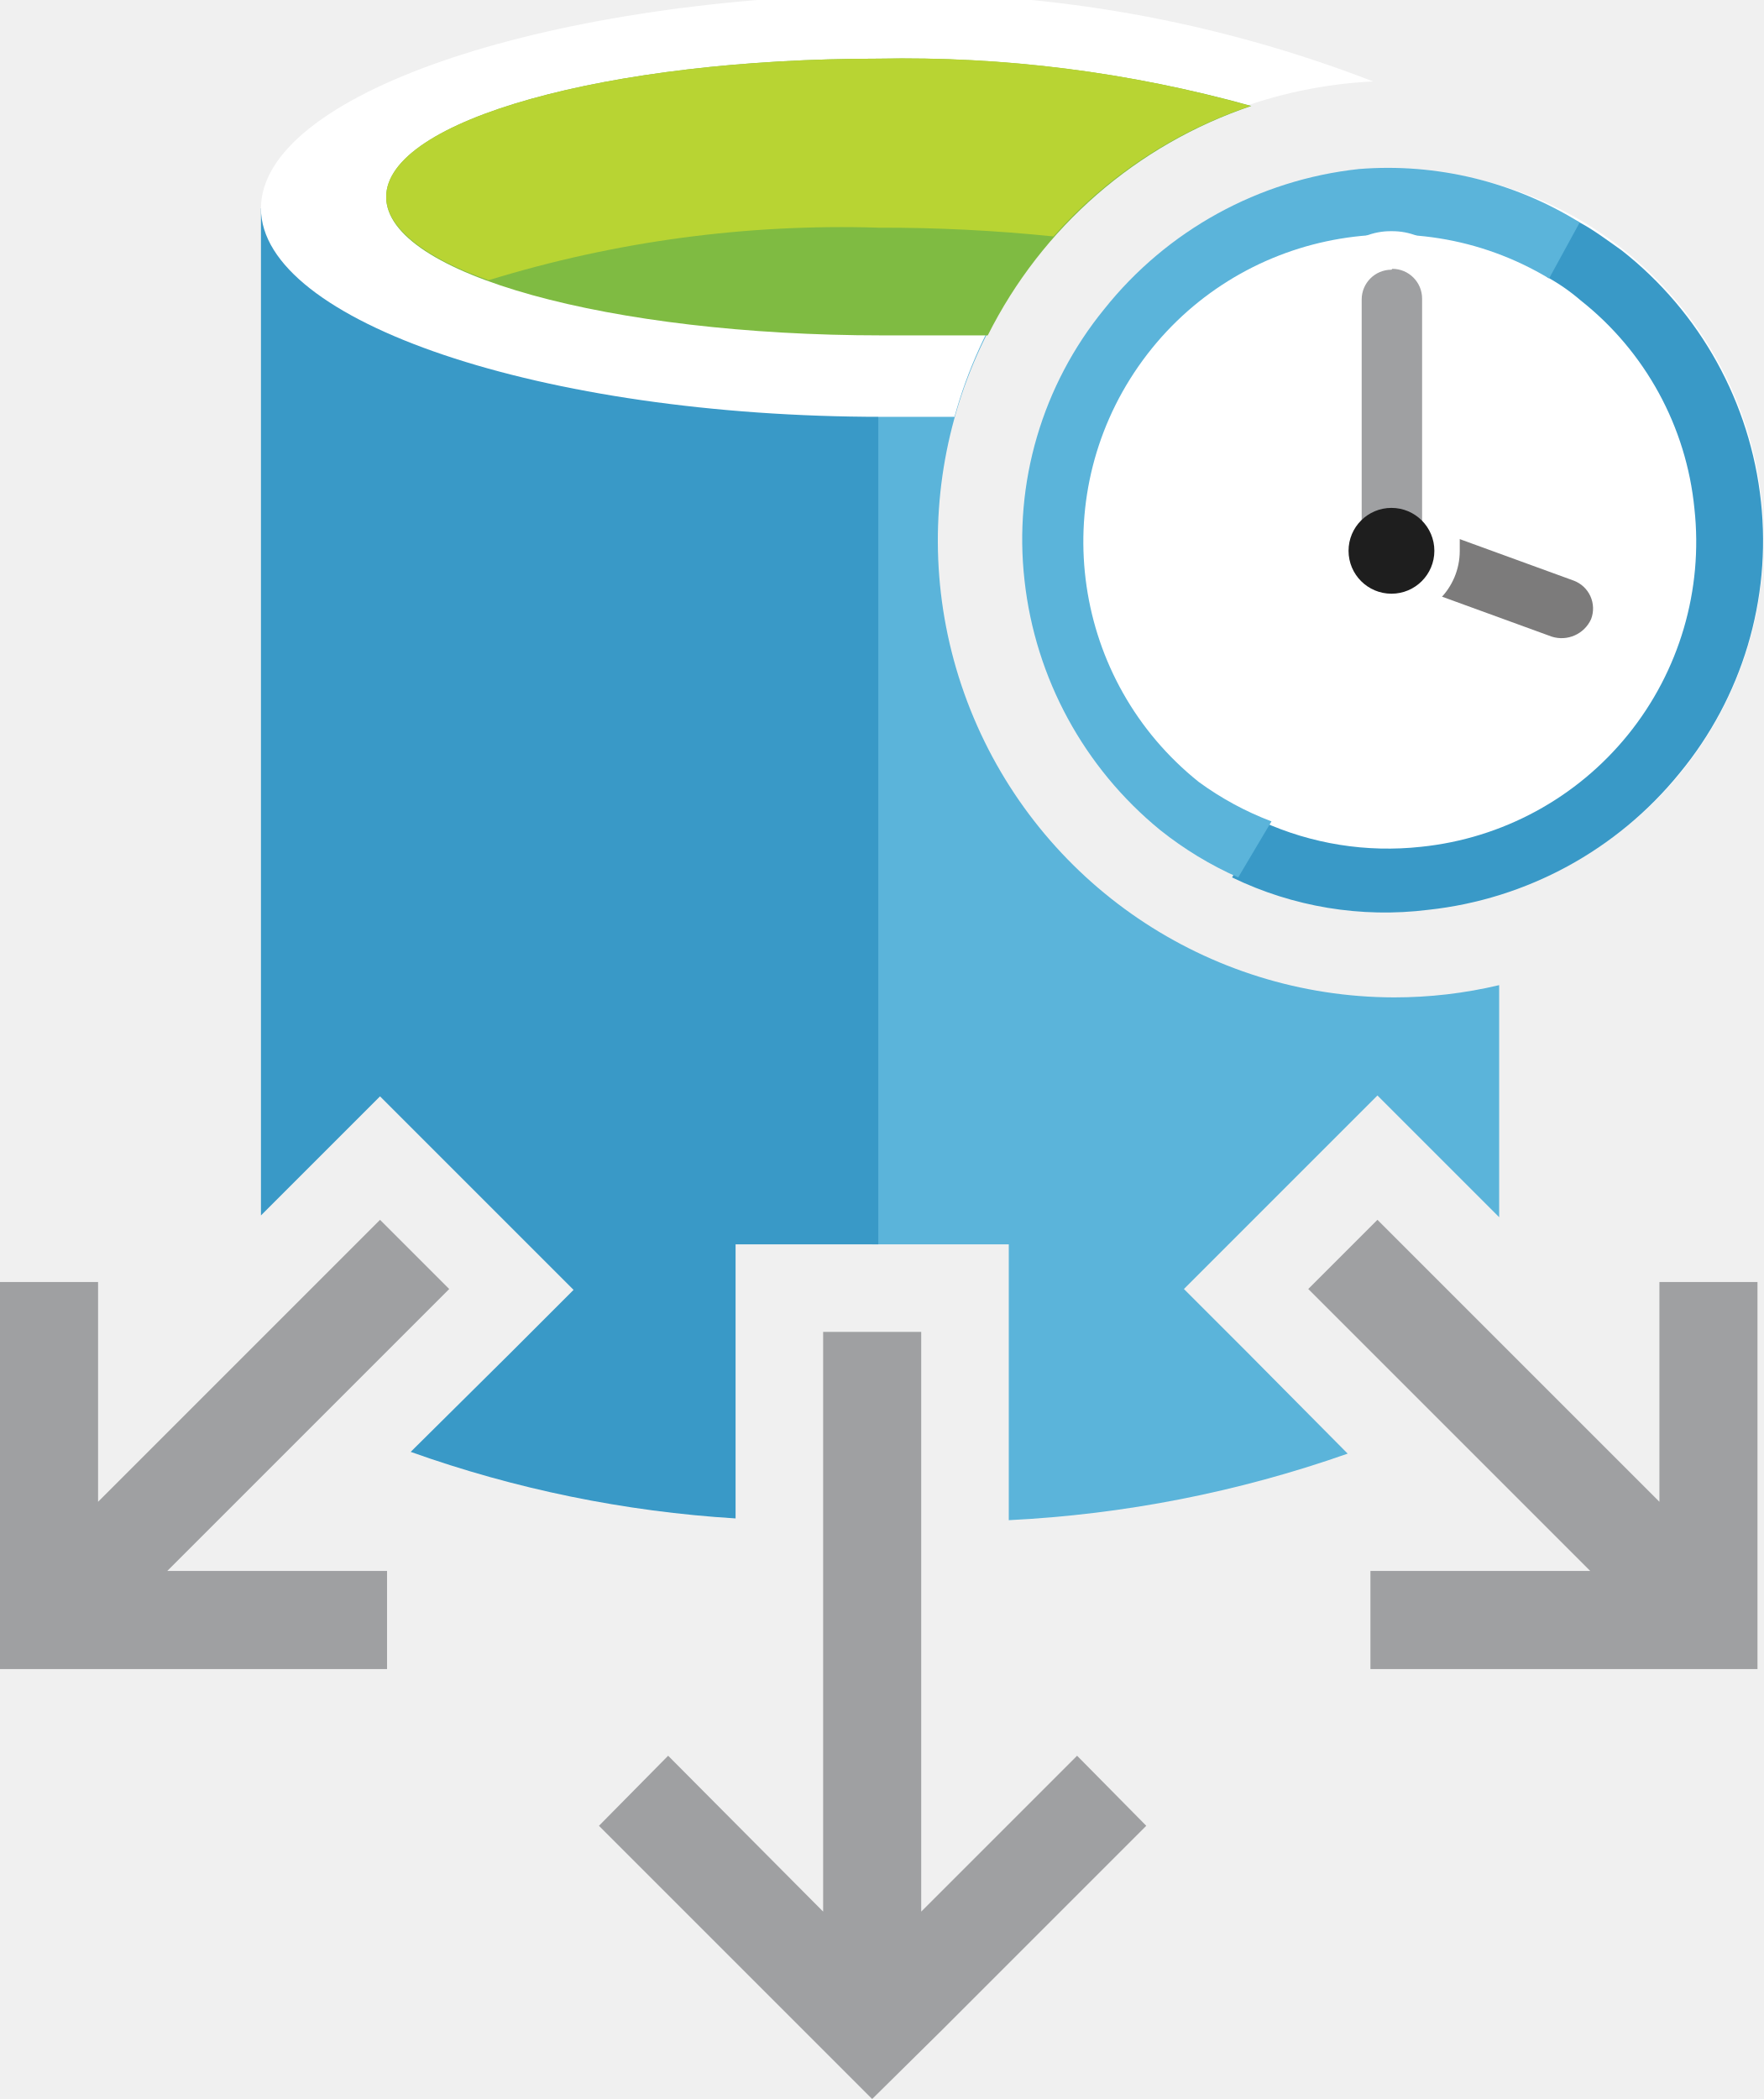
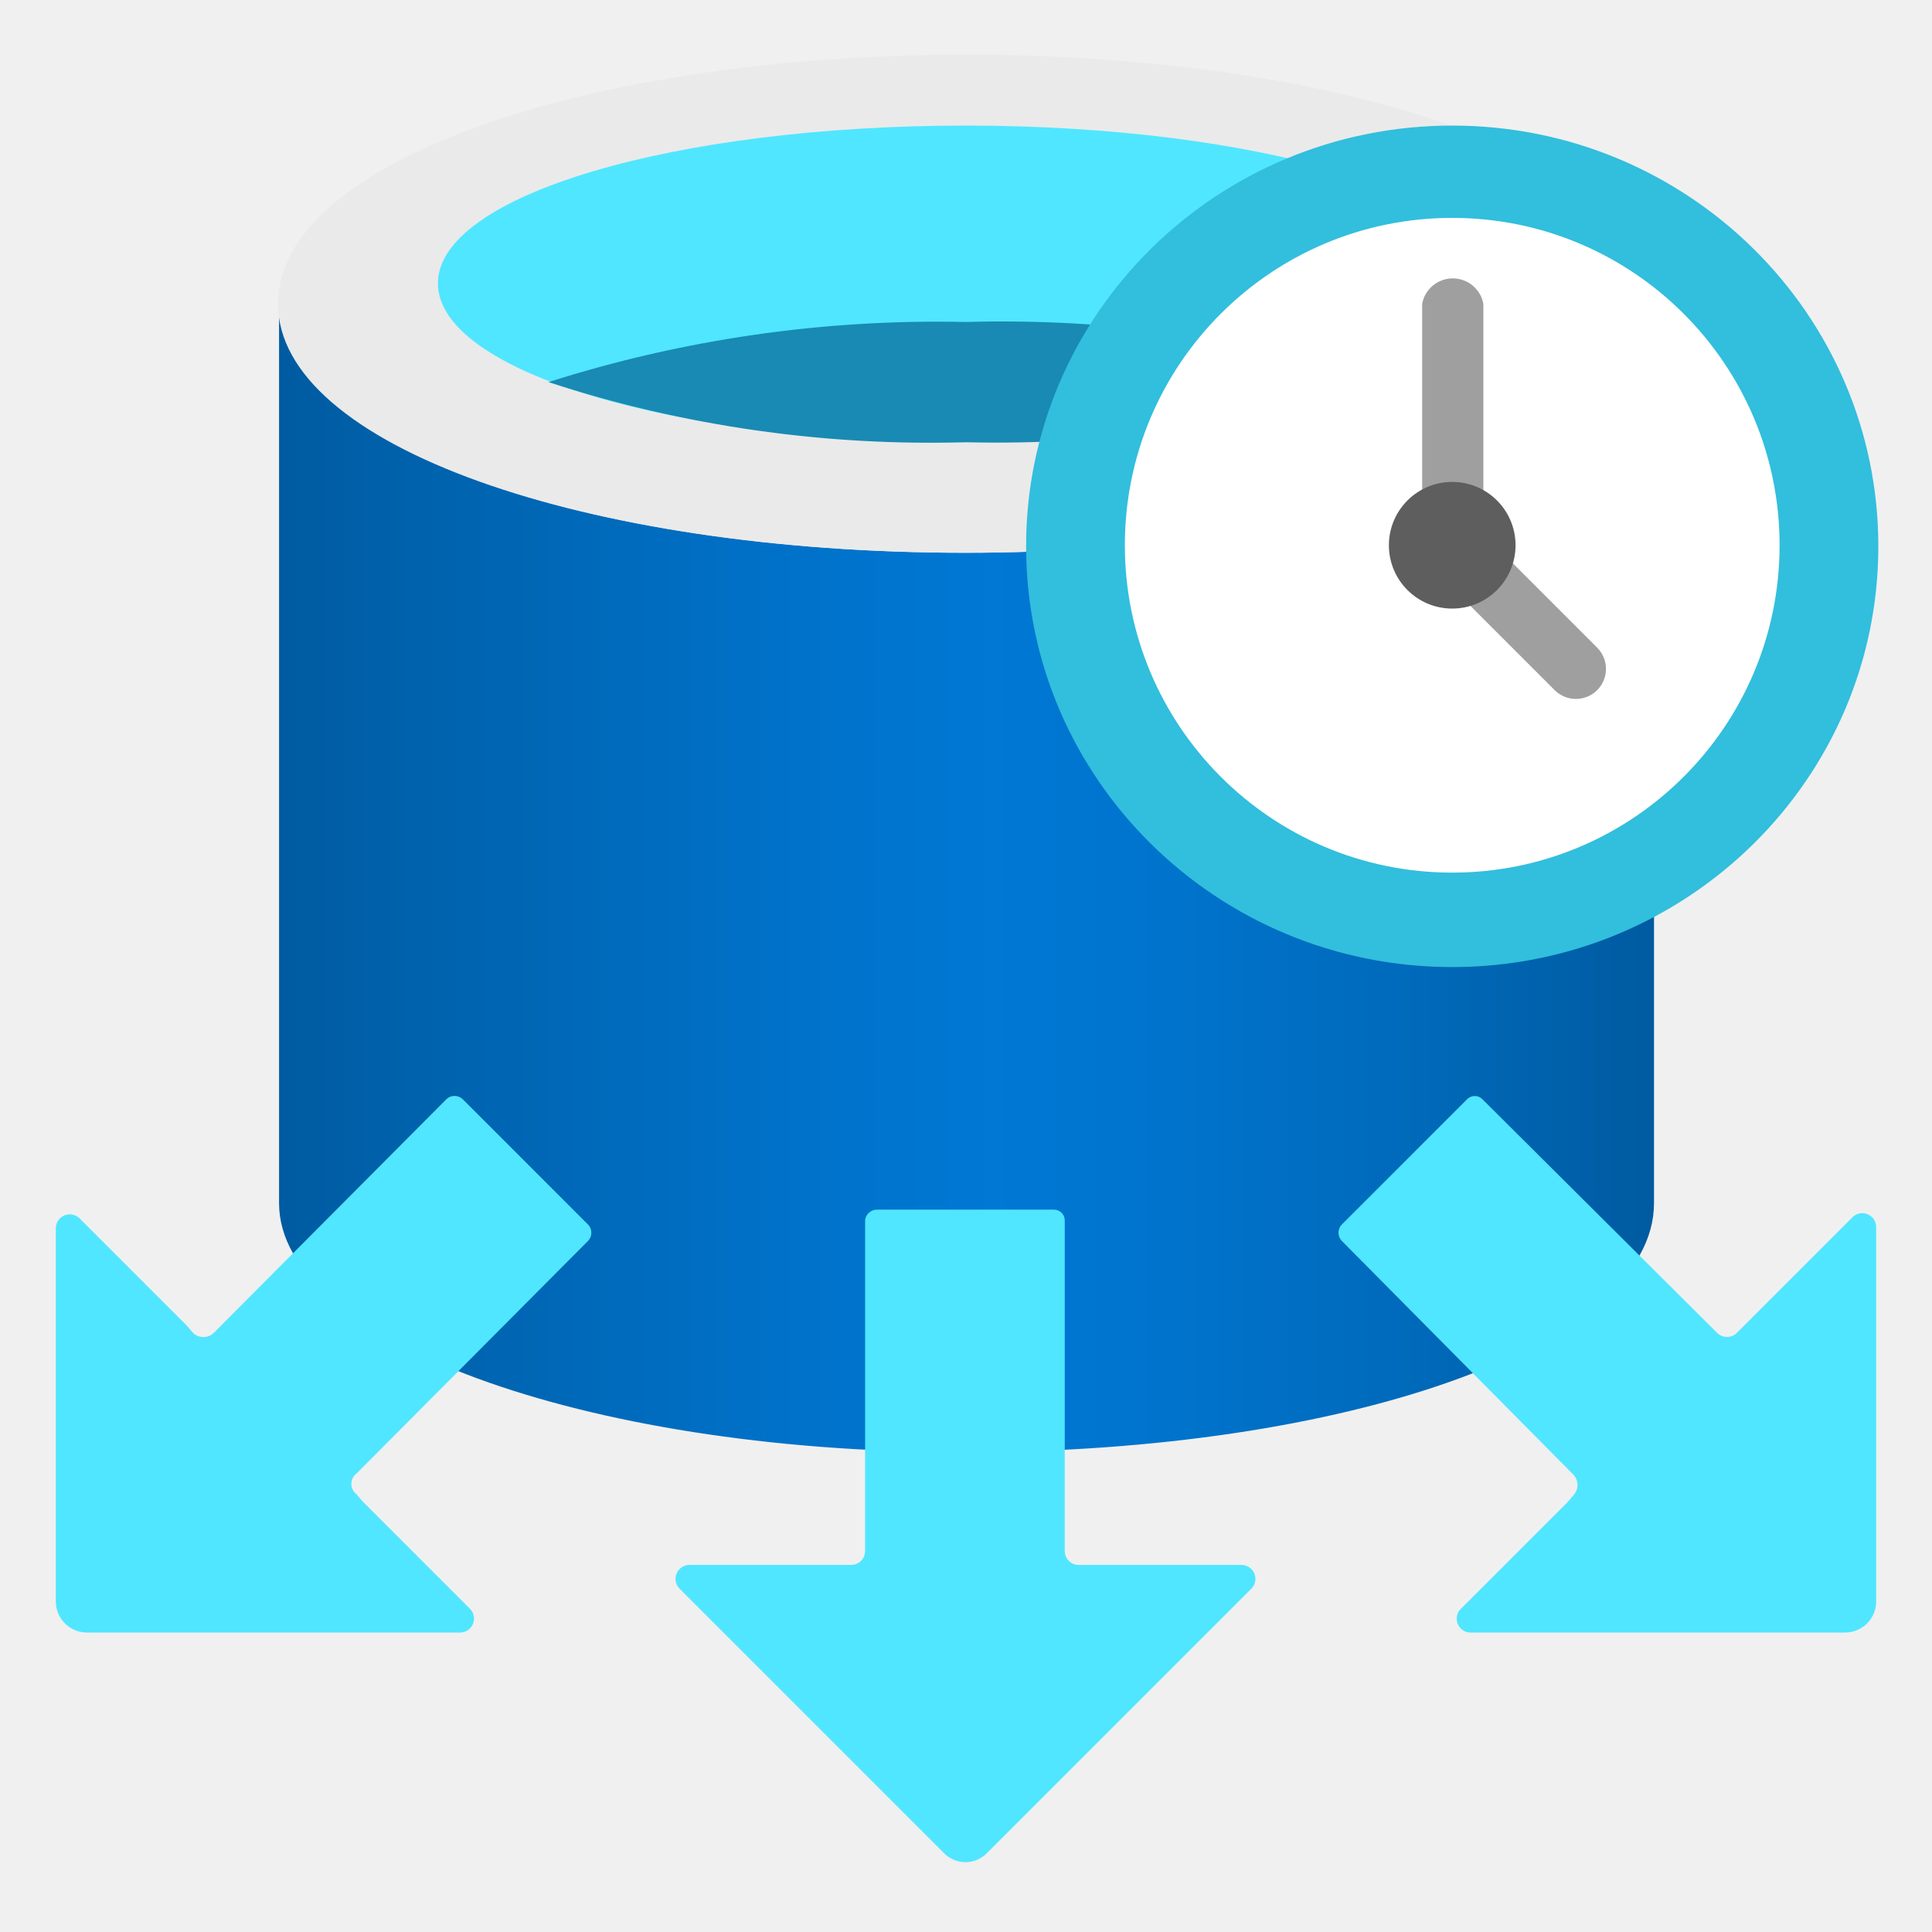
- <svg viewBox="0 0 20.14 23.97" class="" role="presentation" focusable="false" id="FxSymbol0-099" data-type="1">
+ <svg viewBox="0 0 18 18" class="" role="presentation" focusable="false" id="FxSymbol0-081" data-type="1">
  <g>
-     <path d="M15.92 11.39a5.22 5.22 0 0 1-3.59-9H9.96v11.82h1.56v3.15a13.69 13.69 0 0 0 3.87-.76l-1.16-1.17-.71-.71.71-.71.79-.79.71-.71.71.71.68.68v-2.65a5.19 5.19 0 0 1-1.2.14z" fill="#5bb4da" />
-     <path d="M4.69 16.58a13.5 13.5 0 0 0 3.71.76v-3.13h1.63V2.38H2.98v11.5l.65-.65.71-.71.71.71.79.79.71.71-.71.71z" fill="#3999c7" />
-     <path d="M15.68.93a14.86 14.86 0 0 0-5.64-1C6.15 0 2.98 1.09 2.98 2.38s3.21 2.38 7.09 2.38h.83A5.22 5.22 0 0 1 15.68.93z" class="msportalfx-svg-c01" fill="#ffffff" />
-     <path fill="#9fa0a2" d="M9.4 15.21v6.62l-1.77-1.78-.79.8 2.33 2.33.79.79.8-.79 2.33-2.33-.79-.8-1.78 1.78v-6.62H9.4zm-4.27-.49l-.79-.79-3.22 3.22v-2.51H0v4.42h4.42v-1.12H1.91l3.22-3.22z" />
-     <ellipse cx="15.92" cy="6.16" rx="4.22" ry="4.22" class="msportalfx-svg-c01" fill="#ffffff" />
-     <path d="M15.65 2.56a3.63 3.63 0 0 0-3.22 4 3.62 3.62 0 1 0 5.85-3.22 3.59 3.59 0 0 0-2.24-.79 2.25 2.25 0 0 1-.39 0" class="msportalfx-svg-c01" fill="#ffffff" />
-     <path d="M20.11 5.73a4.22 4.22 0 0 0-1.59-2.87c-.17-.12-.34-.25-.52-.34l-.34.64a2.23 2.23 0 0 1 .39.27 3.46 3.46 0 0 1 1.3 2.38 3.5 3.5 0 0 1-3.12 3.86 3.48 3.48 0 0 1-1.82-.29l-.34.64a4 4 0 0 0 2.24.37 4.29 4.29 0 0 0 2.87-1.56 4.17 4.17 0 0 0 .93-3.1" fill="#3999c7" />
-     <path d="M13.69 8.93a3.51 3.51 0 0 1 4-5.75l.35-.64a4.16 4.16 0 0 0-2.52-.61 4.31 4.31 0 0 0-2.91 1.6 4.16 4.16 0 0 0-.91 3.1 4.29 4.29 0 0 0 1.55 2.85 4.08 4.08 0 0 0 .89.54l.38-.64a3.52 3.52 0 0 1-.83-.45" fill="#5bb4da" />
-     <path d="M17.72 7.27l-1.62-.59a.344.344 0 1 1 .25-.64l1.62.59a.34.34 0 0 1 .2.44.37.37 0 0 1-.45.2z" fill="#7c7b7b" />
-     <path d="M15.9 6.85a.56.56 0 0 1-.56-.56V3.42a.565.565 0 0 1 1.13 0v2.87a.56.56 0 0 1-.57.56z" fill="#9fa0a2" />
-     <path d="M15.9 3.07a.34.34 0 0 1 .34.34v2.88a.345.345 0 0 1-.69 0V3.42a.34.34 0 0 1 .34-.34m0-.44a.77.77 0 0 0-.78.78v2.87a.78.78 0 0 0 1.56 0V3.42a.77.77 0 0 0-.78-.78z" class="msportalfx-svg-c01" fill="#ffffff" />
-     <circle cx="15.89" cy="6.29" r=".49" class="msportalfx-svg-c06" fill="#1e1e1e" />
-     <path fill="#9fa0a2" d="M20.07 19.06v-4.42h-1.12v2.51l-3.22-3.22-.79.79 3.22 3.22h-2.51v1.12h4.42z" />
-     <path d="M14.29 1.21a14.87 14.87 0 0 0-4.26-.54c-3.09 0-5.62.7-5.62 1.58s2.56 1.58 5.66 1.58h1.21a5.24 5.24 0 0 1 3.01-2.62z" fill="#7fbb42" />
-     <path d="M14.28 1.21a14.62 14.62 0 0 0-4.25-.54c-3.09 0-5.62.7-5.62 1.58 0 .35.45.7 1.17.95a13.69 13.69 0 0 1 4.45-.6 19.09 19.09 0 0 1 2 .1 5.23 5.23 0 0 1 2.25-1.49z" fill="#b8d433" />
+     <path d="M9 5.15c-3.54 0-6.4-1-6.4-2.32v8.38c0 1.27 2.82 2.31 6.32 2.32H9c3.54 0 6.41-1 6.41-2.32V2.83C15.4 4.11 12.53 5.15 9 5.15z" fill="url(#b0a57204-70db-4b1e-b103-570cf855855d)" />
+     <path d="M15.4 2.83c0 1.28-2.87 2.32-6.41 2.32s-6.4-1-6.4-2.32S5.45.51 9 .51s6.41 1 6.41 2.32" fill="#eaeaea" />
+     <path d="M13.91 2.64c0 .82-2.2 1.48-4.92 1.48s-4.91-.66-4.91-1.48S6.28 1.17 9 1.17s4.92.66 4.92 1.47" fill="#50e6ff" />
+     <path d="M9 3a11.93 11.93 0 0 0-3.89.56A11.47 11.47 0 0 0 9 4.12a11.39 11.39 0 0 0 3.89-.58A11.84 11.84 0 0 0 9 3z" fill="#198ab3" />
+     <ellipse cx="13.53" cy="5.09" rx="3.97" ry="3.92" fill="#32bedd" />
+     <circle cx="13.53" cy="5.08" r="3.05" class="msportalfx-svg-c01" fill="#ffffff" />
+     <path d="M13.53 5.37a.29.29 0 0 1-.28-.28V2.83a.29.29 0 0 1 .57 0v2.26a.29.29 0 0 1-.29.28z" fill="#9f9f9f" />
+     <rect x="13.89" y="4.71" width=".56" height="2.01" rx=".28" transform="rotate(135 14.169 5.717)" fill="#9f9f9f" />
+     <circle cx="13.53" cy="5.08" r=".59" fill="#5e5e5e" />
+     <path d="M11.66 14.8L9.2 17.26a.28.28 0 0 1-.41 0L6.33 14.8a.13.13 0 0 1 .09-.22h1.51a.13.13 0 0 0 .13-.13v-3.08a.11.11 0 0 1 .11-.1h1.65a.1.1 0 0 1 .1.1v3.08a.13.13 0 0 0 .14.13h1.51a.13.13 0 0 1 .09.22zm-7.37.41H.81a.29.29 0 0 1-.29-.29v-3.48a.13.13 0 0 1 .22-.09l1 1 .06.07a.14.14 0 0 0 .19 0l2.17-2.18a.11.11 0 0 1 .15 0l1.17 1.17a.11.11 0 0 1 0 .15l-2.16 2.17a.12.12 0 0 0 0 .19l.06.07 1 1a.13.13 0 0 1-.09.22zM13.6 15l1-1 .06-.07a.14.14 0 0 0 0-.19l-2.16-2.18a.11.11 0 0 1 0-.15l1.17-1.17a.1.1 0 0 1 .14 0L16 12.42a.13.13 0 0 0 .18 0l.07-.07 1-1a.13.13 0 0 1 .23.09v3.48a.29.29 0 0 1-.3.29h-3.49a.13.13 0 0 1-.09-.21z" fill="#50e6ff" />
  </g>
  <defs>
- </defs>
+     <linearGradient id="b0a57204-70db-4b1e-b103-570cf855855d" x1="2.59" y1="8.18" x2="15.4" y2="8.18" gradientUnits="userSpaceOnUse">
+       <stop offset="0" stop-color="#005ba1" />
+       <stop offset=".07" stop-color="#0060a9" />
+       <stop offset=".36" stop-color="#0071c8" />
+       <stop offset=".52" stop-color="#0078d4" />
+       <stop offset=".64" stop-color="#0074cd" />
+       <stop offset=".82" stop-color="#006abb" />
+       <stop offset="1" stop-color="#005ba1" />
+     </linearGradient>
+   </defs>
</svg>
